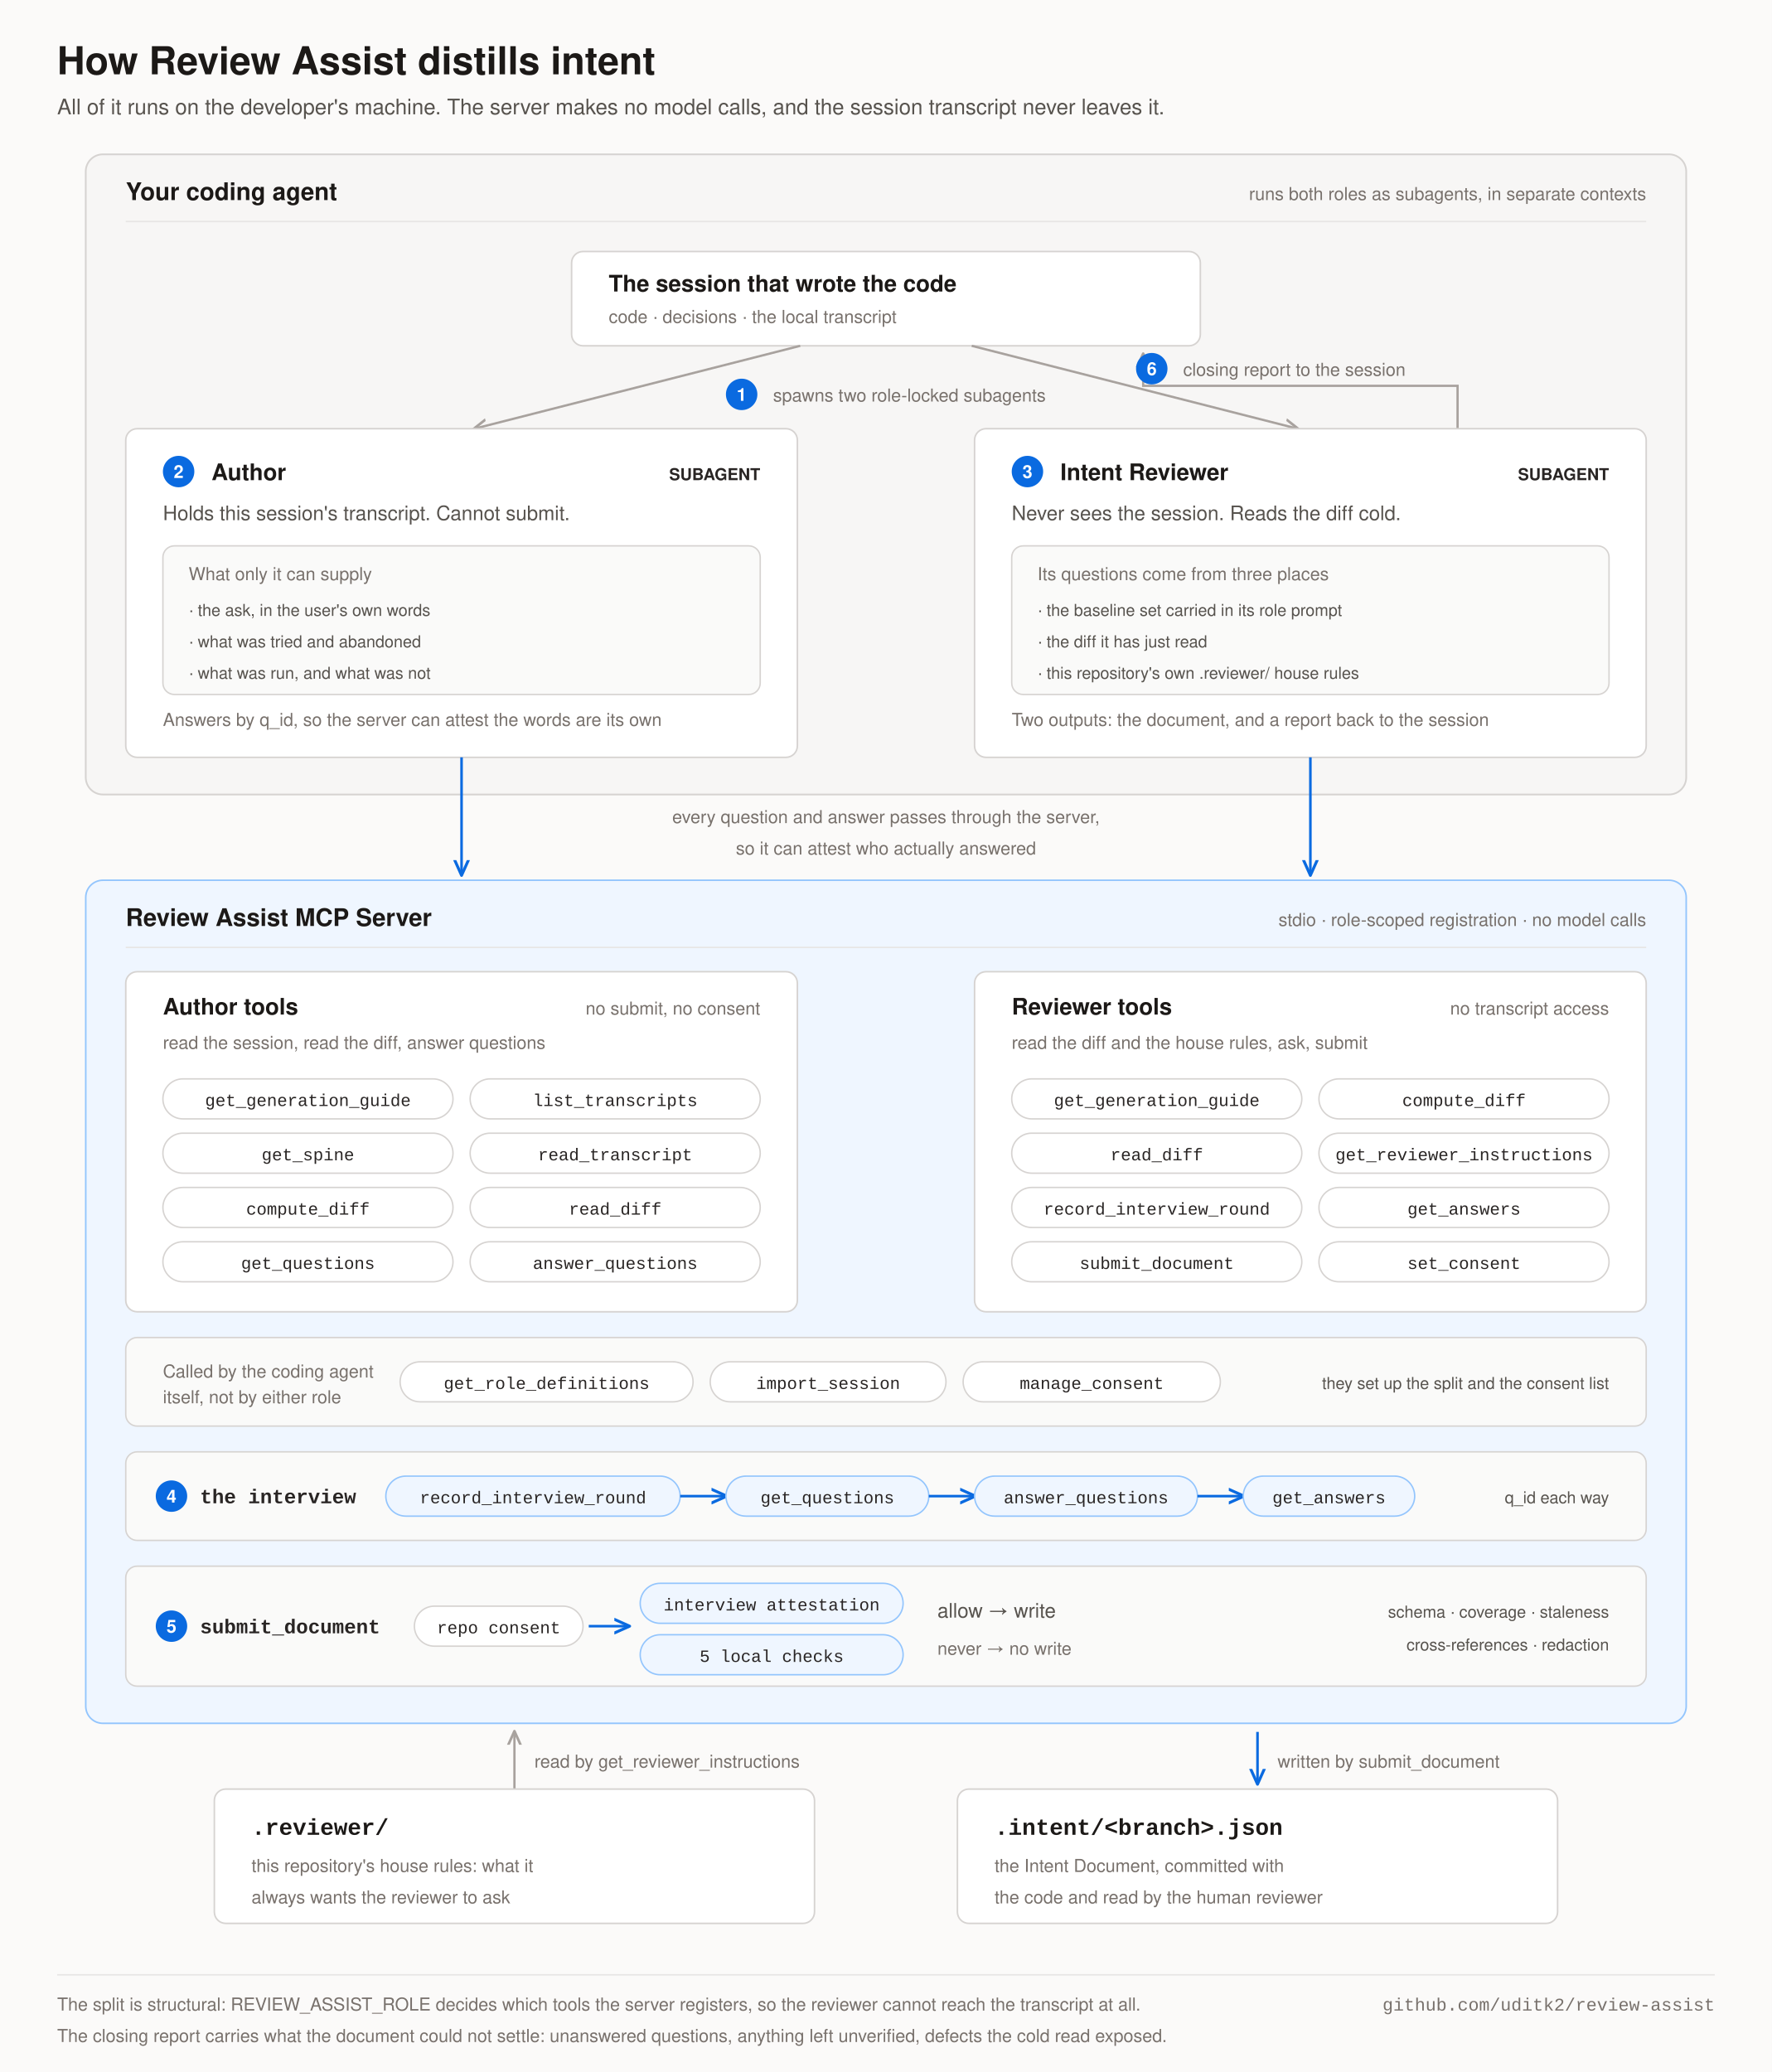
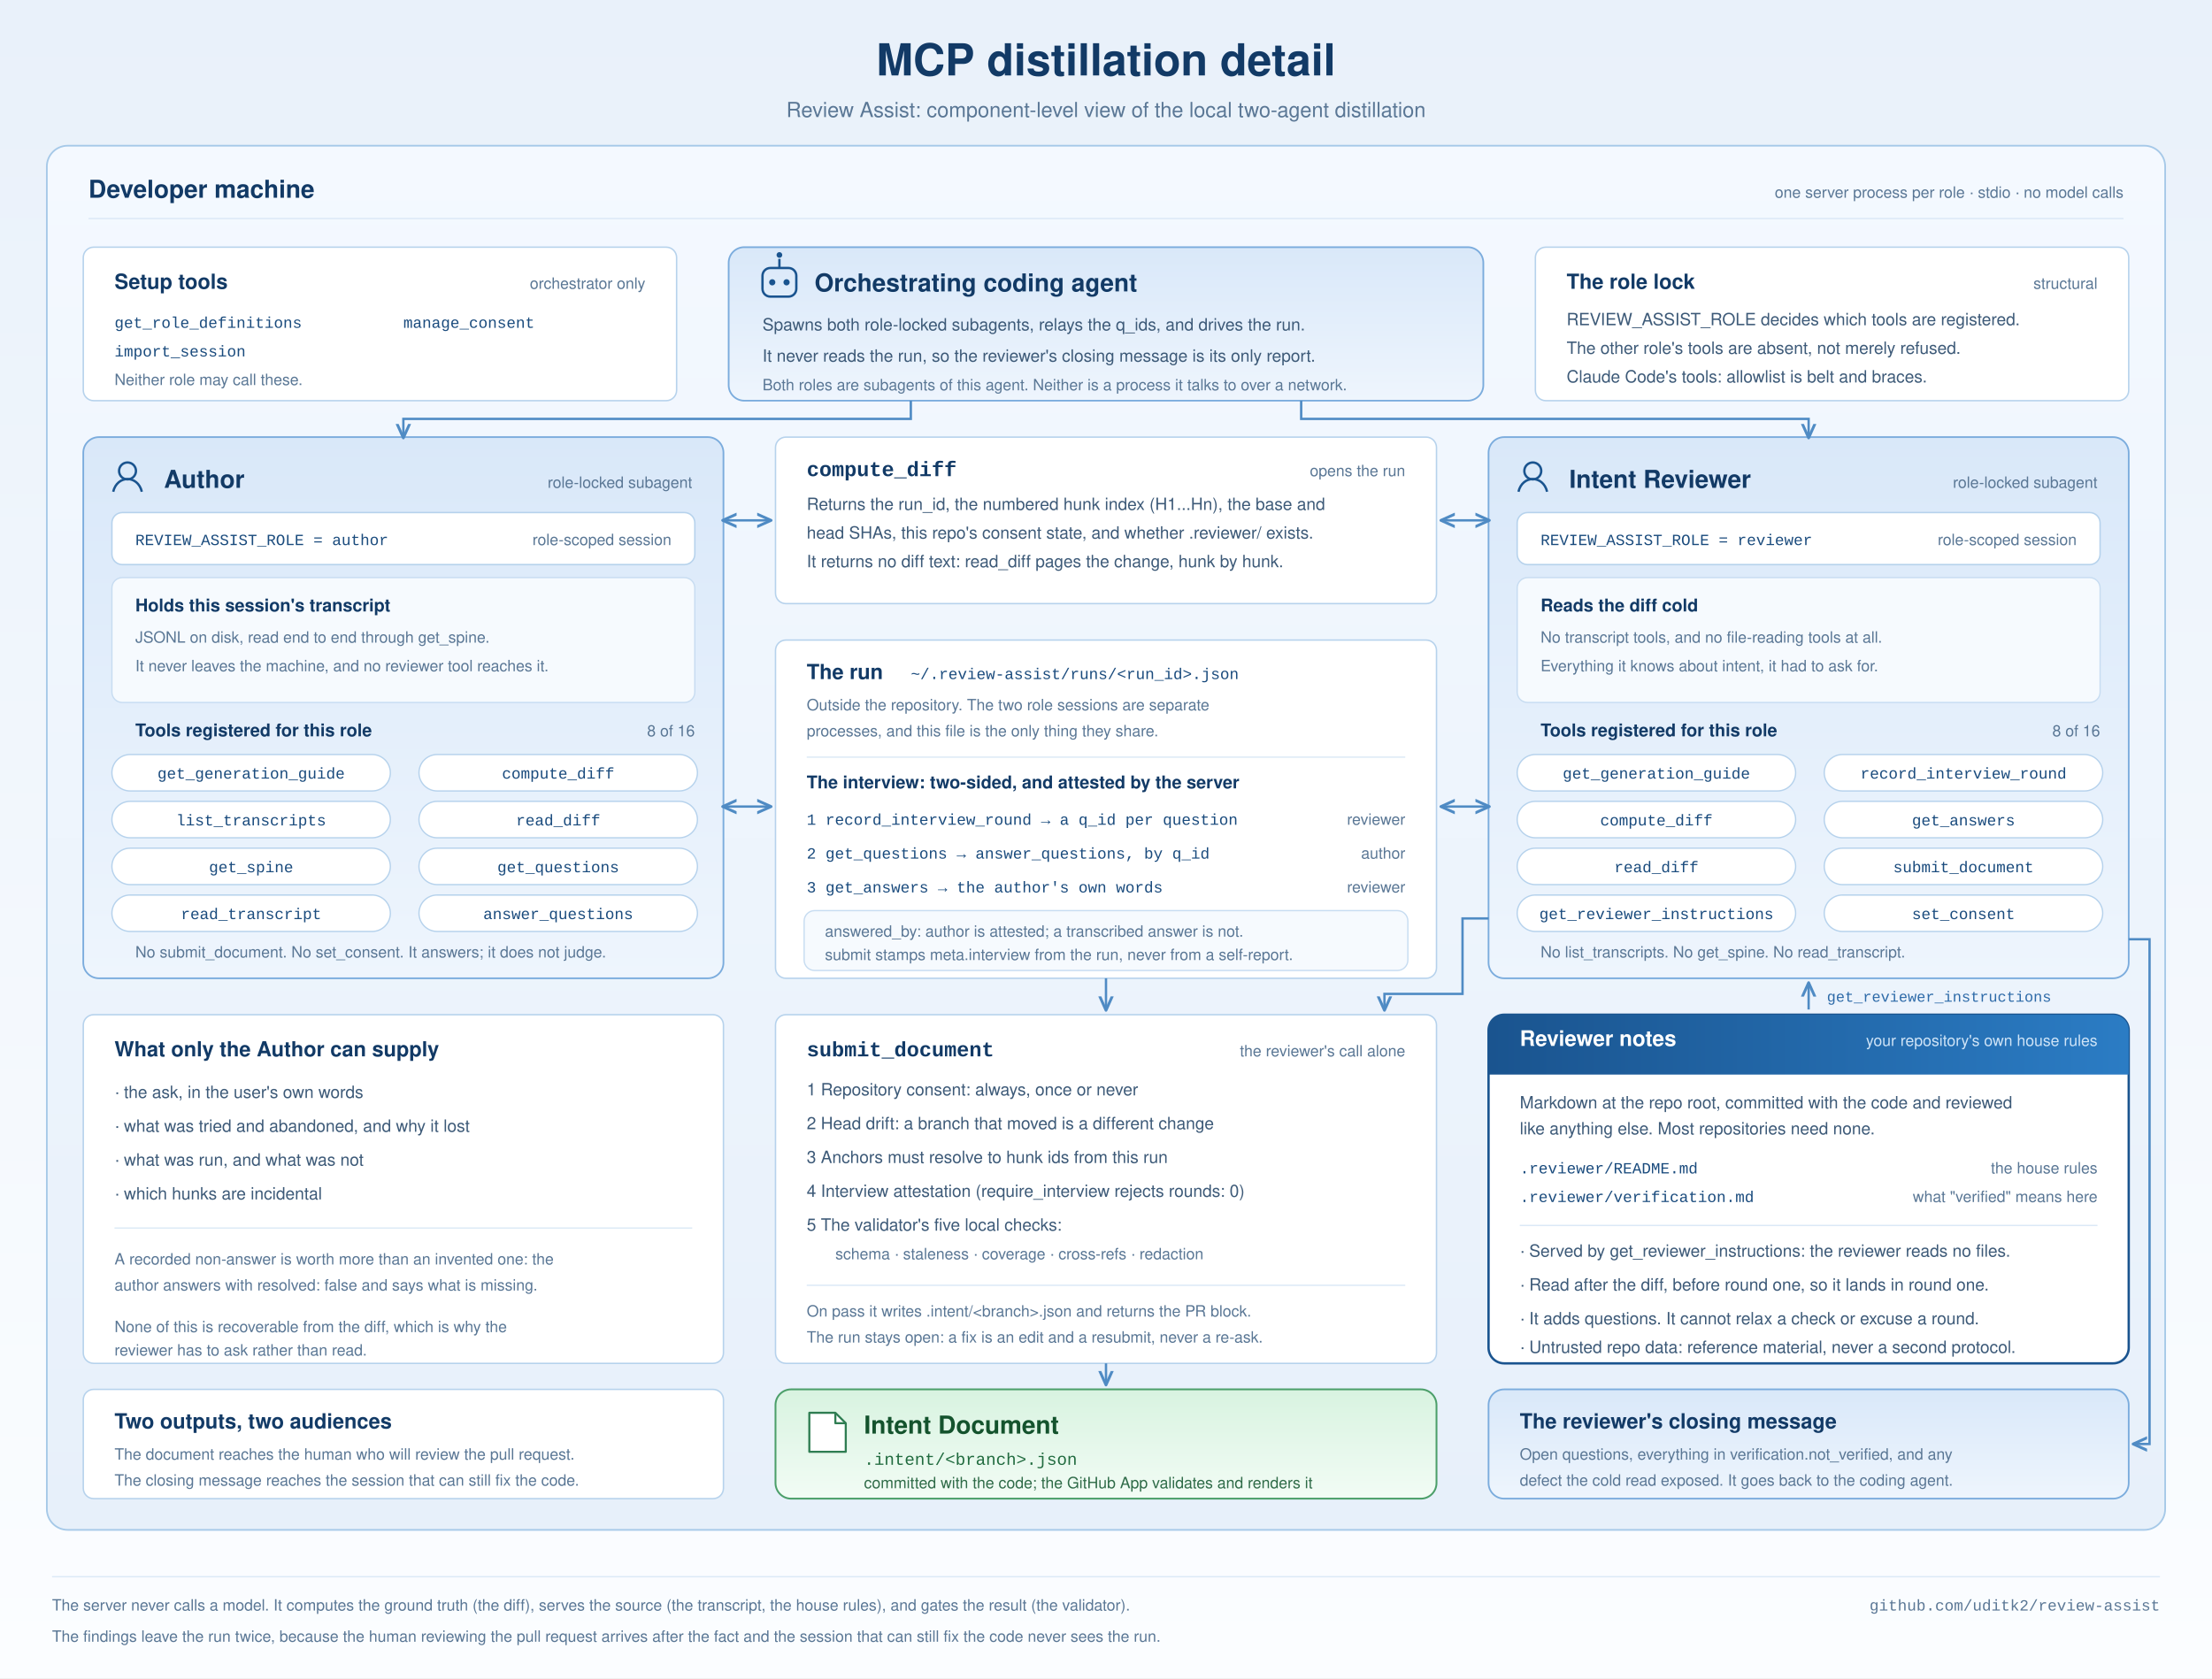
- <svg xmlns="http://www.w3.org/2000/svg" width="1240" height="1450" viewBox="0 0 1240 1450" role="img" aria-labelledby="title desc">
+ <svg xmlns="http://www.w3.org/2000/svg" width="1700" height="1290" viewBox="0 0 1700 1290" role="img" aria-labelledby="title desc">
  <defs>
    <style>
        .sans { font-family: -apple-system, BlinkMacSystemFont, "Segoe UI", Helvetica, Arial, sans-serif; }
        .mono { font-family: "SFMono-Regular", Consolas, "Liberation Mono", monospace; }
        .title { font-size: 27px; font-weight: 650; fill: #1c1917; }
        .subtitle { font-size: 15px; fill: #57534e; }
        .boundary-title { font-size: 17px; font-weight: 650; fill: #1c1917; }
        .node-title { font-size: 16px; font-weight: 650; fill: #1c1917; }
        .body { font-size: 14px; fill: #57534e; }
        .small { font-size: 12.5px; fill: #78716c; }
        .tiny { font-size: 11.5px; fill: #57534e; }
        .strong { font-weight: 600; fill: #292524; }
        .pill-text { font-size: 12px; fill: #292524; }
        .badge { fill: #0a6ae0; stroke: none; }
        .badge-text { font-size: 12.5px; font-weight: 700; fill: #ffffff; }
        .boundary { fill: #f7f6f5; stroke: #d6d3d1; stroke-width: 1.2; }
        .node { fill: #ffffff; stroke: #d6d3d1; stroke-width: 1.1; }
        .application { fill: #f7f6f5; stroke: #60a5fa; stroke-width: 1.4; }
        .accent-node { fill: #eff6ff; stroke: #93c5fd; stroke-width: 1.1; }
        .soft-node { fill: #fafaf9; stroke: #d6d3d1; stroke-width: 1; }
        .pill { fill: #ffffff; stroke: #d6d3d1; stroke-width: 1; }
        .pill-accent { fill: #eff6ff; stroke: #93c5fd; stroke-width: 1; }
        .divider { stroke: #e7e5e4; stroke-width: 1; }
        .actor { fill: #ffffff; stroke: #0a6ae0; stroke-width: 1.5; }
        .arrow { fill: none; stroke: #a8a29e; stroke-width: 1.6; marker-end: url(#arrow); }
        .blue-arrow { fill: none; stroke: #0a6ae0; stroke-width: 1.8; marker-end: url(#blue-arrow); }
        .blue-bidi { fill: none; stroke: #0a6ae0; stroke-width: 1.7; marker-start: url(#blue-arrow); marker-end: url(#blue-arrow); }
      </style>
    <marker id="arrow" viewBox="0 0 10 10" refX="8" refY="5" markerWidth="7" markerHeight="7" orient="auto-start-reverse">
      <path d="M0 1.2 L8.5 5 L0 8.8" fill="none" stroke="#a8a29e" stroke-width="1.6" stroke-linecap="round" stroke-linejoin="round" />
    </marker>
    <marker id="blue-arrow" viewBox="0 0 10 10" refX="8" refY="5" markerWidth="7" markerHeight="7" orient="auto-start-reverse">
      <path d="M0 1.2 L8.5 5 L0 8.8" fill="none" stroke="#0a6ae0" stroke-width="1.6" stroke-linecap="round" stroke-linejoin="round" />
    </marker>
+     <linearGradient id="pageGrad" x1="0" y1="0" x2="0" y2="1">
+       <stop offset="0" stop-color="#e9f1fa" />
+       <stop offset="1" stop-color="#fbfdff" />
+     </linearGradient>
+     <linearGradient id="boundGrad" x1="0" y1="0" x2="0" y2="1">
+       <stop offset="0" stop-color="#f4f9ff" />
+       <stop offset="1" stop-color="#e7f0fa" />
+     </linearGradient>
+     <linearGradient id="cardGrad" x1="0" y1="0" x2="0" y2="1">
+       <stop offset="0" stop-color="#d9e8f9" />
+       <stop offset="1" stop-color="#eef5fd" />
+     </linearGradient>
+     <linearGradient id="bandGrad" x1="0" y1="0" x2="1" y2="0">
+       <stop offset="0" stop-color="#1a548f" />
+       <stop offset="1" stop-color="#2b7cc4" />
+     </linearGradient>
+     <linearGradient id="greenGrad" x1="0" y1="0" x2="0" y2="1">
+       <stop offset="0" stop-color="#d8f3e0" />
+       <stop offset="1" stop-color="#f2fcf5" />
+     </linearGradient>
+     <marker id="b-arrow" viewBox="0 0 10 10" refX="8" refY="5" markerWidth="7" markerHeight="7" orient="auto-start-reverse">
+       <path d="M0 1.2 L8.5 5 L0 8.8" fill="none" stroke="#4f8bc4" stroke-width="1.7" stroke-linecap="round" stroke-linejoin="round" />
+     </marker>
+     <style>
+         .b-title { font-size: 34px; font-weight: 700; fill: #123a66; }
+         .b-sub { font-size: 16px; fill: #5a7795; }
+         .b-boundary { fill: url(#boundGrad); stroke: #a6c9e8; stroke-width: 1.3; }
+         .b-card { fill: url(#cardGrad); stroke: #7bacdd; stroke-width: 1.3; }
+         .b-node { fill: #ffffff; stroke: #b6d2ec; stroke-width: 1.1; }
+         .b-inner { fill: #f6fafe; stroke: #c7dcf1; stroke-width: 1; }
+         .b-feature { fill: #ffffff; stroke: #1a548f; stroke-width: 1.8; }
+         .b-green { fill: url(#greenGrad); stroke: #4c9f6a; stroke-width: 1.4; }
+         .b-head { font-size: 19px; font-weight: 650; fill: #123a66; }
+         .b-node-title { font-size: 16px; font-weight: 650; fill: #123a66; }
+         .b-strong { font-size: 13.5px; font-weight: 650; fill: #123a66; }
+         .b-body { font-size: 13px; fill: #3d5a78; }
+         .b-small { font-size: 12px; fill: #5a7795; }
+         .b-mono { font-size: 12px; fill: #1a4b7d; }
+         .b-mono-title { font-size: 16px; font-weight: 600; fill: #123a66; }
+         .b-band-text { font-size: 16.5px; font-weight: 650; fill: #ffffff; }
+         .b-band-sub { font-size: 12px; fill: #cfe4f7; }
+         .b-green-title { font-size: 19px; font-weight: 650; fill: #14532d; }
+         .b-green-body { font-size: 12px; fill: #2f6b48; }
+         .b-green-mono { font-size: 13px; fill: #216b3f; }
+         .b-divider { stroke: #dbe9f6; stroke-width: 1; }
+         .b-pill { fill: #ffffff; stroke: #b6d2ec; stroke-width: 1; }
+         .b-pill-text { font-size: 12px; fill: #1a4b7d; }
+         .b-arrow { fill: none; stroke: #4f8bc4; stroke-width: 1.8; marker-end: url(#b-arrow); }
+         .b-bidi { fill: none; stroke: #4f8bc4; stroke-width: 1.8; marker-start: url(#b-arrow); marker-end: url(#b-arrow); }
+         .b-label { font-size: 11.5px; fill: #2d6aa8; }
+       </style>
  </defs>
-   <rect width="1240" height="1450" fill="#fbfaf9" />
-   <text x="40" y="52" class="sans title">How Review Assist distills intent</text>
-   <text x="40" y="80" class="sans subtitle">All of it runs on the developer's machine. The server makes no model calls, and the session transcript never leaves it.</text>
-   <rect x="60" y="108" width="1120" height="448" rx="12" class="boundary" />
-   <text x="88" y="140" class="sans boundary-title">Your coding agent</text>
-   <text x="1152" y="140" class="sans small" text-anchor="end">runs both roles as subagents, in separate contexts</text>
-   <line x1="88" y1="155" x2="1152" y2="155" class="divider" />
-   <rect x="400" y="176" width="440" height="66" rx="8" class="node" />
-   <text x="426" y="204" class="sans node-title">The session that wrote the code</text>
-   <text x="426" y="226" class="sans small">code · decisions · the local transcript</text>
-   <path d="M560 242 L332 300" class="arrow" />
-   <path d="M680 242 L908 300" class="arrow" />
-   <circle cx="519" cy="276" r="11" class="badge" />
-   <text x="519" y="280.5" class="sans badge-text" text-anchor="middle">1</text>
-   <text x="541" y="281" class="sans small">spawns two role-locked subagents</text>
-   <path d="M1020 300 L1020 270 L800 270 L800 248" class="arrow" />
-   <circle cx="806" cy="258" r="11" class="badge" />
-   <text x="806" y="262.5" class="sans badge-text" text-anchor="middle">6</text>
-   <text x="828" y="263" class="sans small">closing report to the session</text>
-   <rect x="88" y="300" width="470" height="230" rx="8" class="node" />
-   <circle cx="125" cy="330" r="11" class="badge" />
-   <text x="125" y="334.5" class="sans badge-text" text-anchor="middle">2</text>
-   <text x="148" y="336" class="sans node-title">Author</text>
-   <text x="532" y="336" class="sans tiny strong" text-anchor="end">SUBAGENT</text>
-   <text x="114" y="364" class="sans body">Holds this session's transcript. Cannot submit.</text>
-   <rect x="114" y="382" width="418" height="104" rx="8" class="soft-node" />
-   <text x="132" y="406" class="sans small">What only it can supply</text>
-   <text x="132" y="431" class="sans tiny">· the ask, in the user's own words</text>
-   <text x="132" y="453" class="sans tiny">· what was tried and abandoned</text>
-   <text x="132" y="475" class="sans tiny">· what was run, and what was not</text>
-   <text x="114" y="508" class="sans small">Answers by q_id, so the server can attest the words are its own</text>
-   <rect x="682" y="300" width="470" height="230" rx="8" class="node" />
-   <circle cx="719" cy="330" r="11" class="badge" />
-   <text x="719" y="334.5" class="sans badge-text" text-anchor="middle">3</text>
-   <text x="742" y="336" class="sans node-title">Intent Reviewer</text>
-   <text x="1126" y="336" class="sans tiny strong" text-anchor="end">SUBAGENT</text>
-   <text x="708" y="364" class="sans body">Never sees the session. Reads the diff cold.</text>
-   <rect x="708" y="382" width="418" height="104" rx="8" class="soft-node" />
-   <text x="726" y="406" class="sans small">Its questions come from three places</text>
-   <text x="726" y="431" class="sans tiny">· the baseline set carried in its role prompt</text>
-   <text x="726" y="453" class="sans tiny">· the diff it has just read</text>
-   <text x="726" y="475" class="sans tiny">· this repository's own .reviewer/ house rules</text>
-   <text x="708" y="508" class="sans small">Two outputs: the document, and a report back to the session</text>
-   <path d="M323 530 L323 612" class="blue-arrow" />
-   <path d="M917 530 L917 612" class="blue-arrow" />
-   <text x="620" y="576" class="sans small" text-anchor="middle">every question and answer passes through the server,</text>
-   <text x="620" y="598" class="sans small" text-anchor="middle">so it can attest who actually answered</text>
-   <rect x="60" y="616" width="1120" height="590" rx="12" class="accent-node" />
-   <text x="88" y="648" class="sans boundary-title">Review Assist MCP Server</text>
-   <text x="1152" y="648" class="sans small" text-anchor="end">stdio · role-scoped registration · no model calls</text>
-   <line x1="88" y1="663" x2="1152" y2="663" class="divider" />
-   <rect x="88" y="680" width="470" height="238" rx="8" class="node" />
-   <text x="114" y="710" class="sans node-title">Author tools</text>
-   <text x="532" y="710" class="sans small" text-anchor="end">no submit, no consent</text>
-   <text x="114" y="734" class="sans small">read the session, read the diff, answer questions</text>
-   <rect x="114" y="755" width="203" height="28" rx="14" class="pill" />
-   <text x="215.5" y="774" class="mono pill-text" text-anchor="middle">get_generation_guide</text>
-   <rect x="329" y="755" width="203" height="28" rx="14" class="pill" />
-   <text x="430.5" y="774" class="mono pill-text" text-anchor="middle">list_transcripts</text>
-   <rect x="114" y="793" width="203" height="28" rx="14" class="pill" />
-   <text x="215.5" y="812" class="mono pill-text" text-anchor="middle">get_spine</text>
-   <rect x="329" y="793" width="203" height="28" rx="14" class="pill" />
-   <text x="430.5" y="812" class="mono pill-text" text-anchor="middle">read_transcript</text>
-   <rect x="114" y="831" width="203" height="28" rx="14" class="pill" />
-   <text x="215.5" y="850" class="mono pill-text" text-anchor="middle">compute_diff</text>
-   <rect x="329" y="831" width="203" height="28" rx="14" class="pill" />
-   <text x="430.5" y="850" class="mono pill-text" text-anchor="middle">read_diff</text>
-   <rect x="114" y="869" width="203" height="28" rx="14" class="pill" />
-   <text x="215.5" y="888" class="mono pill-text" text-anchor="middle">get_questions</text>
-   <rect x="329" y="869" width="203" height="28" rx="14" class="pill" />
-   <text x="430.5" y="888" class="mono pill-text" text-anchor="middle">answer_questions</text>
-   <rect x="682" y="680" width="470" height="238" rx="8" class="node" />
-   <text x="708" y="710" class="sans node-title">Reviewer tools</text>
-   <text x="1126" y="710" class="sans small" text-anchor="end">no transcript access</text>
-   <text x="708" y="734" class="sans small">read the diff and the house rules, ask, submit</text>
-   <rect x="708" y="755" width="203" height="28" rx="14" class="pill" />
-   <text x="809.5" y="774" class="mono pill-text" text-anchor="middle">get_generation_guide</text>
-   <rect x="923" y="755" width="203" height="28" rx="14" class="pill" />
-   <text x="1024.5" y="774" class="mono pill-text" text-anchor="middle">compute_diff</text>
-   <rect x="708" y="793" width="203" height="28" rx="14" class="pill" />
-   <text x="809.5" y="812" class="mono pill-text" text-anchor="middle">read_diff</text>
-   <rect x="923" y="793" width="203" height="28" rx="14" class="pill" />
-   <text x="1024.5" y="812" class="mono pill-text" text-anchor="middle">get_reviewer_instructions</text>
-   <rect x="708" y="831" width="203" height="28" rx="14" class="pill" />
-   <text x="809.5" y="850" class="mono pill-text" text-anchor="middle">record_interview_round</text>
-   <rect x="923" y="831" width="203" height="28" rx="14" class="pill" />
-   <text x="1024.5" y="850" class="mono pill-text" text-anchor="middle">get_answers</text>
-   <rect x="708" y="869" width="203" height="28" rx="14" class="pill" />
-   <text x="809.5" y="888" class="mono pill-text" text-anchor="middle">submit_document</text>
-   <rect x="923" y="869" width="203" height="28" rx="14" class="pill" />
-   <text x="1024.5" y="888" class="mono pill-text" text-anchor="middle">set_consent</text>
-   <rect x="88" y="936" width="1064" height="62" rx="8" class="soft-node" />
-   <text x="114" y="964" class="sans small">Called by the coding agent</text>
-   <text x="114" y="982" class="sans small">itself, not by either role</text>
-   <rect x="280" y="953" width="205" height="28" rx="14" class="pill" />
-   <text x="382.5" y="972" class="mono pill-text" text-anchor="middle">get_role_definitions</text>
-   <rect x="497" y="953" width="165" height="28" rx="14" class="pill" />
-   <text x="579.5" y="972" class="mono pill-text" text-anchor="middle">import_session</text>
-   <rect x="674" y="953" width="180" height="28" rx="14" class="pill" />
-   <text x="764" y="972" class="mono pill-text" text-anchor="middle">manage_consent</text>
-   <text x="1126" y="972" class="sans tiny" text-anchor="end">they set up the split and the consent list</text>
-   <rect x="88" y="1016" width="1064" height="62" rx="8" class="soft-node" />
-   <circle cx="120" cy="1047" r="11" class="badge" />
-   <text x="120" y="1051.5" class="sans badge-text" text-anchor="middle">4</text>
-   <text x="140" y="1052" class="mono body strong">the interview</text>
-   <rect x="270" y="1033" width="206" height="28" rx="14" class="pill-accent" />
-   <text x="373" y="1052" class="mono pill-text" text-anchor="middle">record_interview_round</text>
-   <path d="M476 1047 L508 1047" class="blue-arrow" />
-   <rect x="508" y="1033" width="142" height="28" rx="14" class="pill-accent" />
-   <text x="579" y="1052" class="mono pill-text" text-anchor="middle">get_questions</text>
-   <path d="M650 1047 L682 1047" class="blue-arrow" />
-   <rect x="682" y="1033" width="156" height="28" rx="14" class="pill-accent" />
-   <text x="760" y="1052" class="mono pill-text" text-anchor="middle">answer_questions</text>
-   <path d="M838 1047 L870 1047" class="blue-arrow" />
-   <rect x="870" y="1033" width="120" height="28" rx="14" class="pill-accent" />
-   <text x="930" y="1052" class="mono pill-text" text-anchor="middle">get_answers</text>
-   <text x="1126" y="1052" class="sans tiny" text-anchor="end">q_id each way</text>
-   <rect x="88" y="1096" width="1064" height="84" rx="8" class="soft-node" />
-   <circle cx="120" cy="1138" r="11" class="badge" />
-   <text x="120" y="1142.5" class="sans badge-text" text-anchor="middle">5</text>
-   <text x="140" y="1143" class="mono body strong">submit_document</text>
-   <rect x="290" y="1124" width="118" height="28" rx="14" class="pill" />
-   <text x="349" y="1143" class="mono pill-text" text-anchor="middle">repo consent</text>
-   <path d="M412 1138 L440 1138" class="blue-arrow" />
-   <rect x="448" y="1108" width="184" height="28" rx="14" class="pill-accent" />
-   <text x="540" y="1127" class="mono pill-text" text-anchor="middle">interview attestation</text>
-   <rect x="448" y="1144" width="184" height="28" rx="14" class="pill-accent" />
-   <text x="540" y="1163" class="mono pill-text" text-anchor="middle">5 local checks</text>
-   <text x="656" y="1132" class="sans body">allow → write</text>
-   <text x="656" y="1158" class="sans small">never → no write</text>
-   <text x="1126" y="1132" class="sans tiny" text-anchor="end">schema · coverage · staleness</text>
-   <text x="1126" y="1155" class="sans tiny" text-anchor="end">cross-references · redaction</text>
-   <path d="M360 1252 L360 1212" class="arrow" />
-   <text x="374" y="1237" class="sans small">read by get_reviewer_instructions</text>
-   <path d="M880 1212 L880 1248" class="blue-arrow" />
-   <text x="894" y="1237" class="sans small">written by submit_document</text>
-   <rect x="150" y="1252" width="420" height="94" rx="8" class="node" />
-   <text x="176" y="1284" class="mono node-title">.reviewer/</text>
-   <text x="176" y="1310" class="sans small">this repository's house rules: what it</text>
-   <text x="176" y="1332" class="sans small">always wants the reviewer to ask</text>
-   <rect x="670" y="1252" width="420" height="94" rx="8" class="node" />
-   <text x="696" y="1284" class="mono node-title">.intent/&lt;branch&gt;.json</text>
-   <text x="696" y="1310" class="sans small">the Intent Document, committed with</text>
-   <text x="696" y="1332" class="sans small">the code and read by the human reviewer</text>
-   <line x1="40" y1="1382" x2="1200" y2="1382" class="divider" />
-   <text x="40" y="1407" class="sans small">The split is structural: REVIEW_ASSIST_ROLE decides which tools the server registers, so the reviewer cannot reach the transcript at all.</text>
-   <text x="1200" y="1407" class="mono small" text-anchor="end">github.com/uditk2/review-assist</text>
-   <text x="40" y="1429" class="sans small">The closing report carries what the document could not settle: unanswered questions, anything left unverified, defects the cold read exposed.</text>
+   <rect width="1700" height="1290" fill="url(#pageGrad)" />
+   <text x="850" y="58" class="sans b-title" text-anchor="middle">MCP distillation detail</text>
+   <text x="850" y="90" class="sans b-sub" text-anchor="middle">Review Assist: component-level view of the local two-agent distillation</text>
+   <rect x="36" y="112" width="1628" height="1064" rx="16" class="b-boundary" />
+   <text x="68" y="152" class="sans b-head">Developer machine</text>
+   <text x="1632" y="152" class="sans b-small" text-anchor="end">one server process per role · stdio · no model calls</text>
+   <line x1="68" y1="168" x2="1632" y2="168" class="b-divider" />
+   <rect x="64" y="190" width="456" height="118" rx="8" class="b-node" />
+   <text x="88" y="222" class="sans b-node-title">Setup tools</text>
+   <text x="496" y="222" class="sans b-small" text-anchor="end">orchestrator only</text>
+   <text x="88" y="252" class="mono b-mono">get_role_definitions</text>
+   <text x="310" y="252" class="mono b-mono">manage_consent</text>
+   <text x="88" y="274" class="mono b-mono">import_session</text>
+   <text x="88" y="296" class="sans b-small">Neither role may call these.</text>
+   <rect x="560" y="190" width="580" height="118" rx="12" class="b-card" />
+   <rect x="586" y="206" width="26" height="22" rx="6" fill="none" stroke="#1a548f" stroke-width="1.8" />
+   <circle cx="593.5" cy="217" r="2.4" fill="#1a548f" />
+   <circle cx="604.5" cy="217" r="2.4" fill="#1a548f" />
+   <path d="M599 206 V199" fill="none" stroke="#1a548f" stroke-width="1.8" />
+   <circle cx="599" cy="196" r="2.2" fill="#1a548f" />
+   <text x="626" y="224" class="sans b-head">Orchestrating coding agent</text>
+   <text x="586" y="254" class="sans b-body">Spawns both role-locked subagents, relays the q_ids, and drives the run.</text>
+   <text x="586" y="278" class="sans b-body">It never reads the run, so the reviewer's closing message is its only report.</text>
+   <text x="586" y="300" class="sans b-small">Both roles are subagents of this agent. Neither is a process it talks to over a network.</text>
+   <rect x="1180" y="190" width="456" height="118" rx="8" class="b-node" />
+   <text x="1204" y="222" class="sans b-node-title">The role lock</text>
+   <text x="1612" y="222" class="sans b-small" text-anchor="end">structural</text>
+   <text x="1204" y="250" class="sans b-body">REVIEW_ASSIST_ROLE decides which tools are registered.</text>
+   <text x="1204" y="272" class="sans b-body">The other role's tools are absent, not merely refused.</text>
+   <text x="1204" y="294" class="sans b-body">Claude Code's tools: allowlist is belt and braces.</text>
+   <rect x="64" y="336" width="492" height="416" rx="12" class="b-card" />
+   <circle cx="98" cy="362" r="6.5" fill="none" stroke="#1a548f" stroke-width="1.8" />
+   <path d="M87 378 C90 365 106 365 109 378" fill="none" stroke="#1a548f" stroke-width="1.8" />
+   <text x="126" y="375" class="sans b-head">Author</text>
+   <text x="532" y="375" class="sans b-small" text-anchor="end">role-locked subagent</text>
+   <rect x="86" y="394" width="448" height="40" rx="8" class="b-node" />
+   <text x="104" y="419" class="mono b-mono">REVIEW_ASSIST_ROLE = author</text>
+   <text x="516" y="419" class="sans b-small" text-anchor="end">role-scoped session</text>
+   <rect x="86" y="444" width="448" height="96" rx="8" class="b-inner" />
+   <text x="104" y="470" class="sans b-strong">Holds this session's transcript</text>
+   <text x="104" y="494" class="sans b-small">JSONL on disk, read end to end through get_spine.</text>
+   <text x="104" y="516" class="sans b-small">It never leaves the machine, and no reviewer tool reaches it.</text>
+   <text x="104" y="566" class="sans b-strong">Tools registered for this role</text>
+   <text x="534" y="566" class="sans b-small" text-anchor="end">8 of 16</text>
+   <rect x="86" y="580" width="214" height="28" rx="14" class="b-pill" />
+   <text x="193" y="598.5" class="mono b-pill-text" text-anchor="middle">get_generation_guide</text>
+   <rect x="322" y="580" width="214" height="28" rx="14" class="b-pill" />
+   <text x="429" y="598.5" class="mono b-pill-text" text-anchor="middle">compute_diff</text>
+   <rect x="86" y="616" width="214" height="28" rx="14" class="b-pill" />
+   <text x="193" y="634.5" class="mono b-pill-text" text-anchor="middle">list_transcripts</text>
+   <rect x="322" y="616" width="214" height="28" rx="14" class="b-pill" />
+   <text x="429" y="634.5" class="mono b-pill-text" text-anchor="middle">read_diff</text>
+   <rect x="86" y="652" width="214" height="28" rx="14" class="b-pill" />
+   <text x="193" y="670.5" class="mono b-pill-text" text-anchor="middle">get_spine</text>
+   <rect x="322" y="652" width="214" height="28" rx="14" class="b-pill" />
+   <text x="429" y="670.5" class="mono b-pill-text" text-anchor="middle">get_questions</text>
+   <rect x="86" y="688" width="214" height="28" rx="14" class="b-pill" />
+   <text x="193" y="706.5" class="mono b-pill-text" text-anchor="middle">read_transcript</text>
+   <rect x="322" y="688" width="214" height="28" rx="14" class="b-pill" />
+   <text x="429" y="706.5" class="mono b-pill-text" text-anchor="middle">answer_questions</text>
+   <text x="104" y="736" class="sans b-small">No submit_document. No set_consent. It answers; it does not judge.</text>
+   <rect x="1144" y="336" width="492" height="416" rx="12" class="b-card" />
+   <circle cx="1178" cy="362" r="6.5" fill="none" stroke="#1a548f" stroke-width="1.8" />
+   <path d="M1167 378 C1170 365 1186 365 1189 378" fill="none" stroke="#1a548f" stroke-width="1.8" />
+   <text x="1206" y="375" class="sans b-head">Intent Reviewer</text>
+   <text x="1612" y="375" class="sans b-small" text-anchor="end">role-locked subagent</text>
+   <rect x="1166" y="394" width="448" height="40" rx="8" class="b-node" />
+   <text x="1184" y="419" class="mono b-mono">REVIEW_ASSIST_ROLE = reviewer</text>
+   <text x="1596" y="419" class="sans b-small" text-anchor="end">role-scoped session</text>
+   <rect x="1166" y="444" width="448" height="96" rx="8" class="b-inner" />
+   <text x="1184" y="470" class="sans b-strong">Reads the diff cold</text>
+   <text x="1184" y="494" class="sans b-small">No transcript tools, and no file-reading tools at all.</text>
+   <text x="1184" y="516" class="sans b-small">Everything it knows about intent, it had to ask for.</text>
+   <text x="1184" y="566" class="sans b-strong">Tools registered for this role</text>
+   <text x="1614" y="566" class="sans b-small" text-anchor="end">8 of 16</text>
+   <rect x="1166" y="580" width="214" height="28" rx="14" class="b-pill" />
+   <text x="1273" y="598.5" class="mono b-pill-text" text-anchor="middle">get_generation_guide</text>
+   <rect x="1402" y="580" width="214" height="28" rx="14" class="b-pill" />
+   <text x="1509" y="598.5" class="mono b-pill-text" text-anchor="middle">record_interview_round</text>
+   <rect x="1166" y="616" width="214" height="28" rx="14" class="b-pill" />
+   <text x="1273" y="634.5" class="mono b-pill-text" text-anchor="middle">compute_diff</text>
+   <rect x="1402" y="616" width="214" height="28" rx="14" class="b-pill" />
+   <text x="1509" y="634.5" class="mono b-pill-text" text-anchor="middle">get_answers</text>
+   <rect x="1166" y="652" width="214" height="28" rx="14" class="b-pill" />
+   <text x="1273" y="670.5" class="mono b-pill-text" text-anchor="middle">read_diff</text>
+   <rect x="1402" y="652" width="214" height="28" rx="14" class="b-pill" />
+   <text x="1509" y="670.5" class="mono b-pill-text" text-anchor="middle">submit_document</text>
+   <rect x="1166" y="688" width="214" height="28" rx="14" class="b-pill" />
+   <text x="1273" y="706.5" class="mono b-pill-text" text-anchor="middle">get_reviewer_instructions</text>
+   <rect x="1402" y="688" width="214" height="28" rx="14" class="b-pill" />
+   <text x="1509" y="706.5" class="mono b-pill-text" text-anchor="middle">set_consent</text>
+   <text x="1184" y="736" class="sans b-small">No list_transcripts. No get_spine. No read_transcript.</text>
+   <rect x="596" y="336" width="508" height="128" rx="8" class="b-node" />
+   <text x="620" y="366" class="mono b-mono-title">compute_diff</text>
+   <text x="1080" y="366" class="sans b-small" text-anchor="end">opens the run</text>
+   <text x="620" y="392" class="sans b-body">Returns the run_id, the numbered hunk index (H1...Hn), the base and</text>
+   <text x="620" y="414" class="sans b-body">head SHAs, this repo's consent state, and whether .reviewer/ exists.</text>
+   <text x="620" y="436" class="sans b-body">It returns no diff text: read_diff pages the change, hunk by hunk.</text>
+   <rect x="596" y="492" width="508" height="260" rx="8" class="b-node" />
+   <text x="620" y="522" class="sans b-node-title">The run</text>
+   <text x="700" y="522" class="mono b-mono">~/.review-assist/runs/&lt;run_id&gt;.json</text>
+   <text x="620" y="546" class="sans b-small">Outside the repository. The two role sessions are separate</text>
+   <text x="620" y="566" class="sans b-small">processes, and this file is the only thing they share.</text>
+   <line x1="620" y1="582" x2="1080" y2="582" class="b-divider" />
+   <text x="620" y="606" class="sans b-strong">The interview: two-sided, and attested by the server</text>
+   <text x="620" y="634" class="mono b-mono">1  record_interview_round → a q_id per question</text>
+   <text x="1080" y="634" class="sans b-small" text-anchor="end">reviewer</text>
+   <text x="620" y="660" class="mono b-mono">2  get_questions → answer_questions, by q_id</text>
+   <text x="1080" y="660" class="sans b-small" text-anchor="end">author</text>
+   <text x="620" y="686" class="mono b-mono">3  get_answers → the author's own words</text>
+   <text x="1080" y="686" class="sans b-small" text-anchor="end">reviewer</text>
+   <rect x="618" y="700" width="464" height="46" rx="8" class="b-inner" />
+   <text x="634" y="720" class="sans b-small">answered_by: author is attested; a transcribed answer is not.</text>
+   <text x="634" y="738" class="sans b-small">submit stamps meta.interview from the run, never from a self-report.</text>
+   <rect x="64" y="780" width="492" height="268" rx="8" class="b-node" />
+   <text x="88" y="812" class="sans b-node-title">What only the Author can supply</text>
+   <text x="88" y="844" class="sans b-body">· the ask, in the user's own words</text>
+   <text x="88" y="870" class="sans b-body">· what was tried and abandoned, and why it lost</text>
+   <text x="88" y="896" class="sans b-body">· what was run, and what was not</text>
+   <text x="88" y="922" class="sans b-body">· which hunks are incidental</text>
+   <line x1="88" y1="944" x2="532" y2="944" class="b-divider" />
+   <text x="88" y="972" class="sans b-small">A recorded non-answer is worth more than an invented one: the</text>
+   <text x="88" y="992" class="sans b-small">author answers with resolved: false and says what is missing.</text>
+   <text x="88" y="1024" class="sans b-small">None of this is recoverable from the diff, which is why the</text>
+   <text x="88" y="1042" class="sans b-small">reviewer has to ask rather than read.</text>
+   <rect x="596" y="780" width="508" height="268" rx="8" class="b-node" />
+   <text x="620" y="812" class="mono b-mono-title">submit_document</text>
+   <text x="1080" y="812" class="sans b-small" text-anchor="end">the reviewer's call alone</text>
+   <text x="620" y="842" class="sans b-body">1  Repository consent: always, once or never</text>
+   <text x="620" y="868" class="sans b-body">2  Head drift: a branch that moved is a different change</text>
+   <text x="620" y="894" class="sans b-body">3  Anchors must resolve to hunk ids from this run</text>
+   <text x="620" y="920" class="sans b-body">4  Interview attestation (require_interview rejects rounds: 0)</text>
+   <text x="620" y="946" class="sans b-body">5  The validator's five local checks:</text>
+   <text x="642" y="968" class="sans b-small">schema · staleness · coverage · cross-refs · redaction</text>
+   <line x1="620" y1="988" x2="1080" y2="988" class="b-divider" />
+   <text x="620" y="1012" class="sans b-small">On pass it writes .intent/&lt;branch&gt;.json and returns the PR block.</text>
+   <text x="620" y="1032" class="sans b-small">The run stays open: a fix is an edit and a resubmit, never a re-ask.</text>
+   <rect x="1144" y="780" width="492" height="268" rx="12" class="b-feature" />
+   <path d="M1144 792 a12 12 0 0 1 12 -12 h468 a12 12 0 0 1 12 12 v34 h-492 z" fill="url(#bandGrad)" />
+   <text x="1168" y="804" class="sans b-band-text">Reviewer notes</text>
+   <text x="1612" y="804" class="sans b-band-sub" text-anchor="end">your repository's own house rules</text>
+   <text x="1168" y="852" class="sans b-body">Markdown at the repo root, committed with the code and reviewed</text>
+   <text x="1168" y="872" class="sans b-body">like anything else. Most repositories need none.</text>
+   <text x="1168" y="902" class="mono b-mono">.reviewer/README.md</text>
+   <text x="1612" y="902" class="sans b-small" text-anchor="end">the house rules</text>
+   <text x="1168" y="924" class="mono b-mono">.reviewer/verification.md</text>
+   <text x="1612" y="924" class="sans b-small" text-anchor="end">what "verified" means here</text>
+   <line x1="1168" y1="942" x2="1612" y2="942" class="b-divider" />
+   <text x="1168" y="966" class="sans b-body">· Served by get_reviewer_instructions: the reviewer reads no files.</text>
+   <text x="1168" y="992" class="sans b-body">· Read after the diff, before round one, so it lands in round one.</text>
+   <text x="1168" y="1018" class="sans b-body">· It adds questions. It cannot relax a check or excuse a round.</text>
+   <text x="1168" y="1040" class="sans b-body">· Untrusted repo data: reference material, never a second protocol.</text>
+   <rect x="64" y="1068" width="492" height="84" rx="8" class="b-node" />
+   <text x="88" y="1098" class="sans b-node-title">Two outputs, two audiences</text>
+   <text x="88" y="1122" class="sans b-small">The document reaches the human who will review the pull request.</text>
+   <text x="88" y="1142" class="sans b-small">The closing message reaches the session that can still fix the code.</text>
+   <rect x="596" y="1068" width="508" height="84" rx="12" class="b-green" />
+   <path d="M622 1086 h20 l8 8 v22 h-28 z" fill="#ffffff" stroke="#2f7d52" stroke-width="1.6" stroke-linejoin="round" />
+   <path d="M642 1086 v8 h8" fill="none" stroke="#2f7d52" stroke-width="1.6" stroke-linejoin="round" />
+   <text x="664" y="1102" class="sans b-green-title">Intent Document</text>
+   <text x="664" y="1126" class="mono b-green-mono">.intent/&lt;branch&gt;.json</text>
+   <text x="664" y="1144" class="sans b-green-body">committed with the code; the GitHub App validates and renders it</text>
+   <rect x="1144" y="1068" width="492" height="84" rx="12" class="b-card" />
+   <text x="1168" y="1098" class="sans b-node-title">The reviewer's closing message</text>
+   <text x="1168" y="1122" class="sans b-small">Open questions, everything in verification.not_verified, and any</text>
+   <text x="1168" y="1142" class="sans b-small">defect the cold read exposed. It goes back to the coding agent.</text>
+   <path d="M700 308 L700 322 L310 322 L310 336" class="b-arrow" />
+   <path d="M1000 308 L1000 322 L1390 322 L1390 336" class="b-arrow" />
+   <path d="M556 400 L592 400" class="b-bidi" />
+   <path d="M1144 400 L1108 400" class="b-bidi" />
+   <path d="M556 620 L592 620" class="b-bidi" />
+   <path d="M1144 620 L1108 620" class="b-bidi" />
+   <path d="M850 752 L850 776" class="b-arrow" />
+   <path d="M1144 706 L1124 706 L1124 764 L1064 764 L1064 776" class="b-arrow" />
+   <path d="M1390 776 L1390 756" class="b-arrow" />
+   <text x="1404" y="770" class="mono b-label">get_reviewer_instructions</text>
+   <path d="M850 1048 L850 1064" class="b-arrow" />
+   <path d="M1636 722 L1652 722 L1652 1110 L1640 1110" class="b-arrow" />
+   <line x1="40" y1="1212" x2="1660" y2="1212" class="b-divider" />
+   <text x="40" y="1238" class="sans b-small">The server never calls a model. It computes the ground truth (the diff), serves the source (the transcript, the house rules), and gates the result (the validator).</text>
+   <text x="1660" y="1238" class="mono b-small" text-anchor="end">github.com/uditk2/review-assist</text>
+   <text x="40" y="1262" class="sans b-small">The findings leave the run twice, because the human reviewing the pull request arrives after the fact and the session that can still fix the code never sees the run.</text>
</svg>
